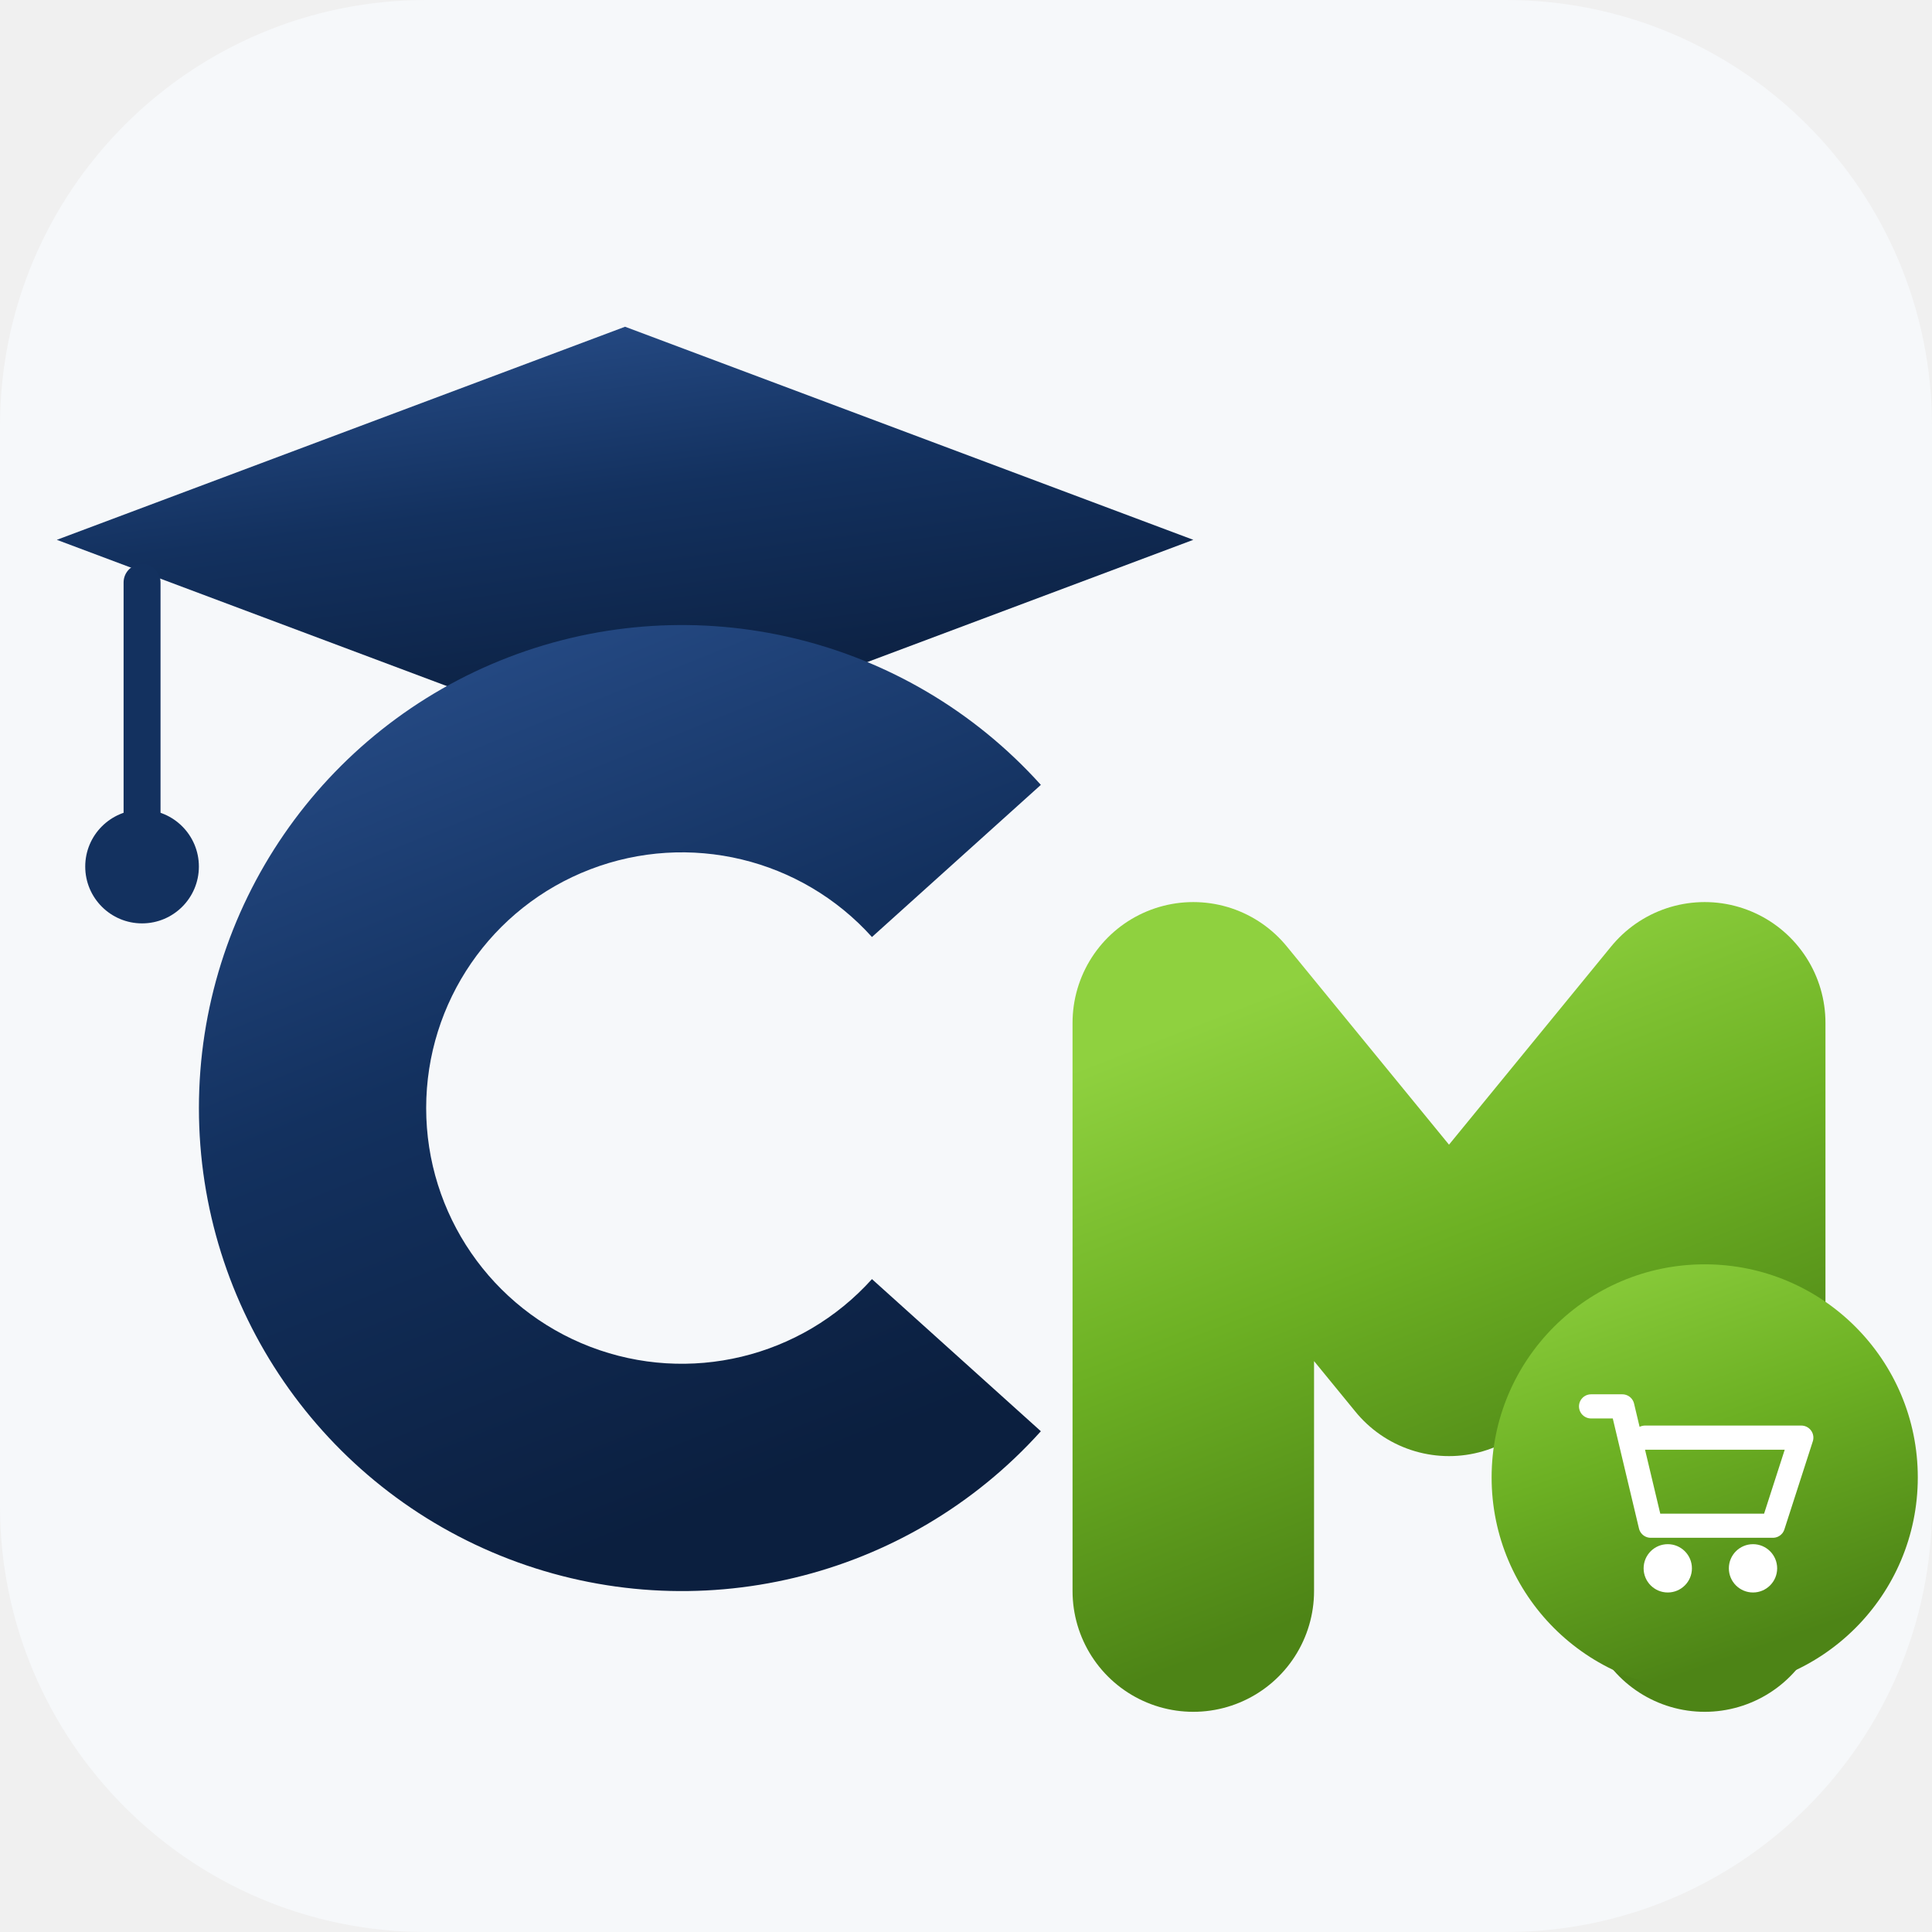
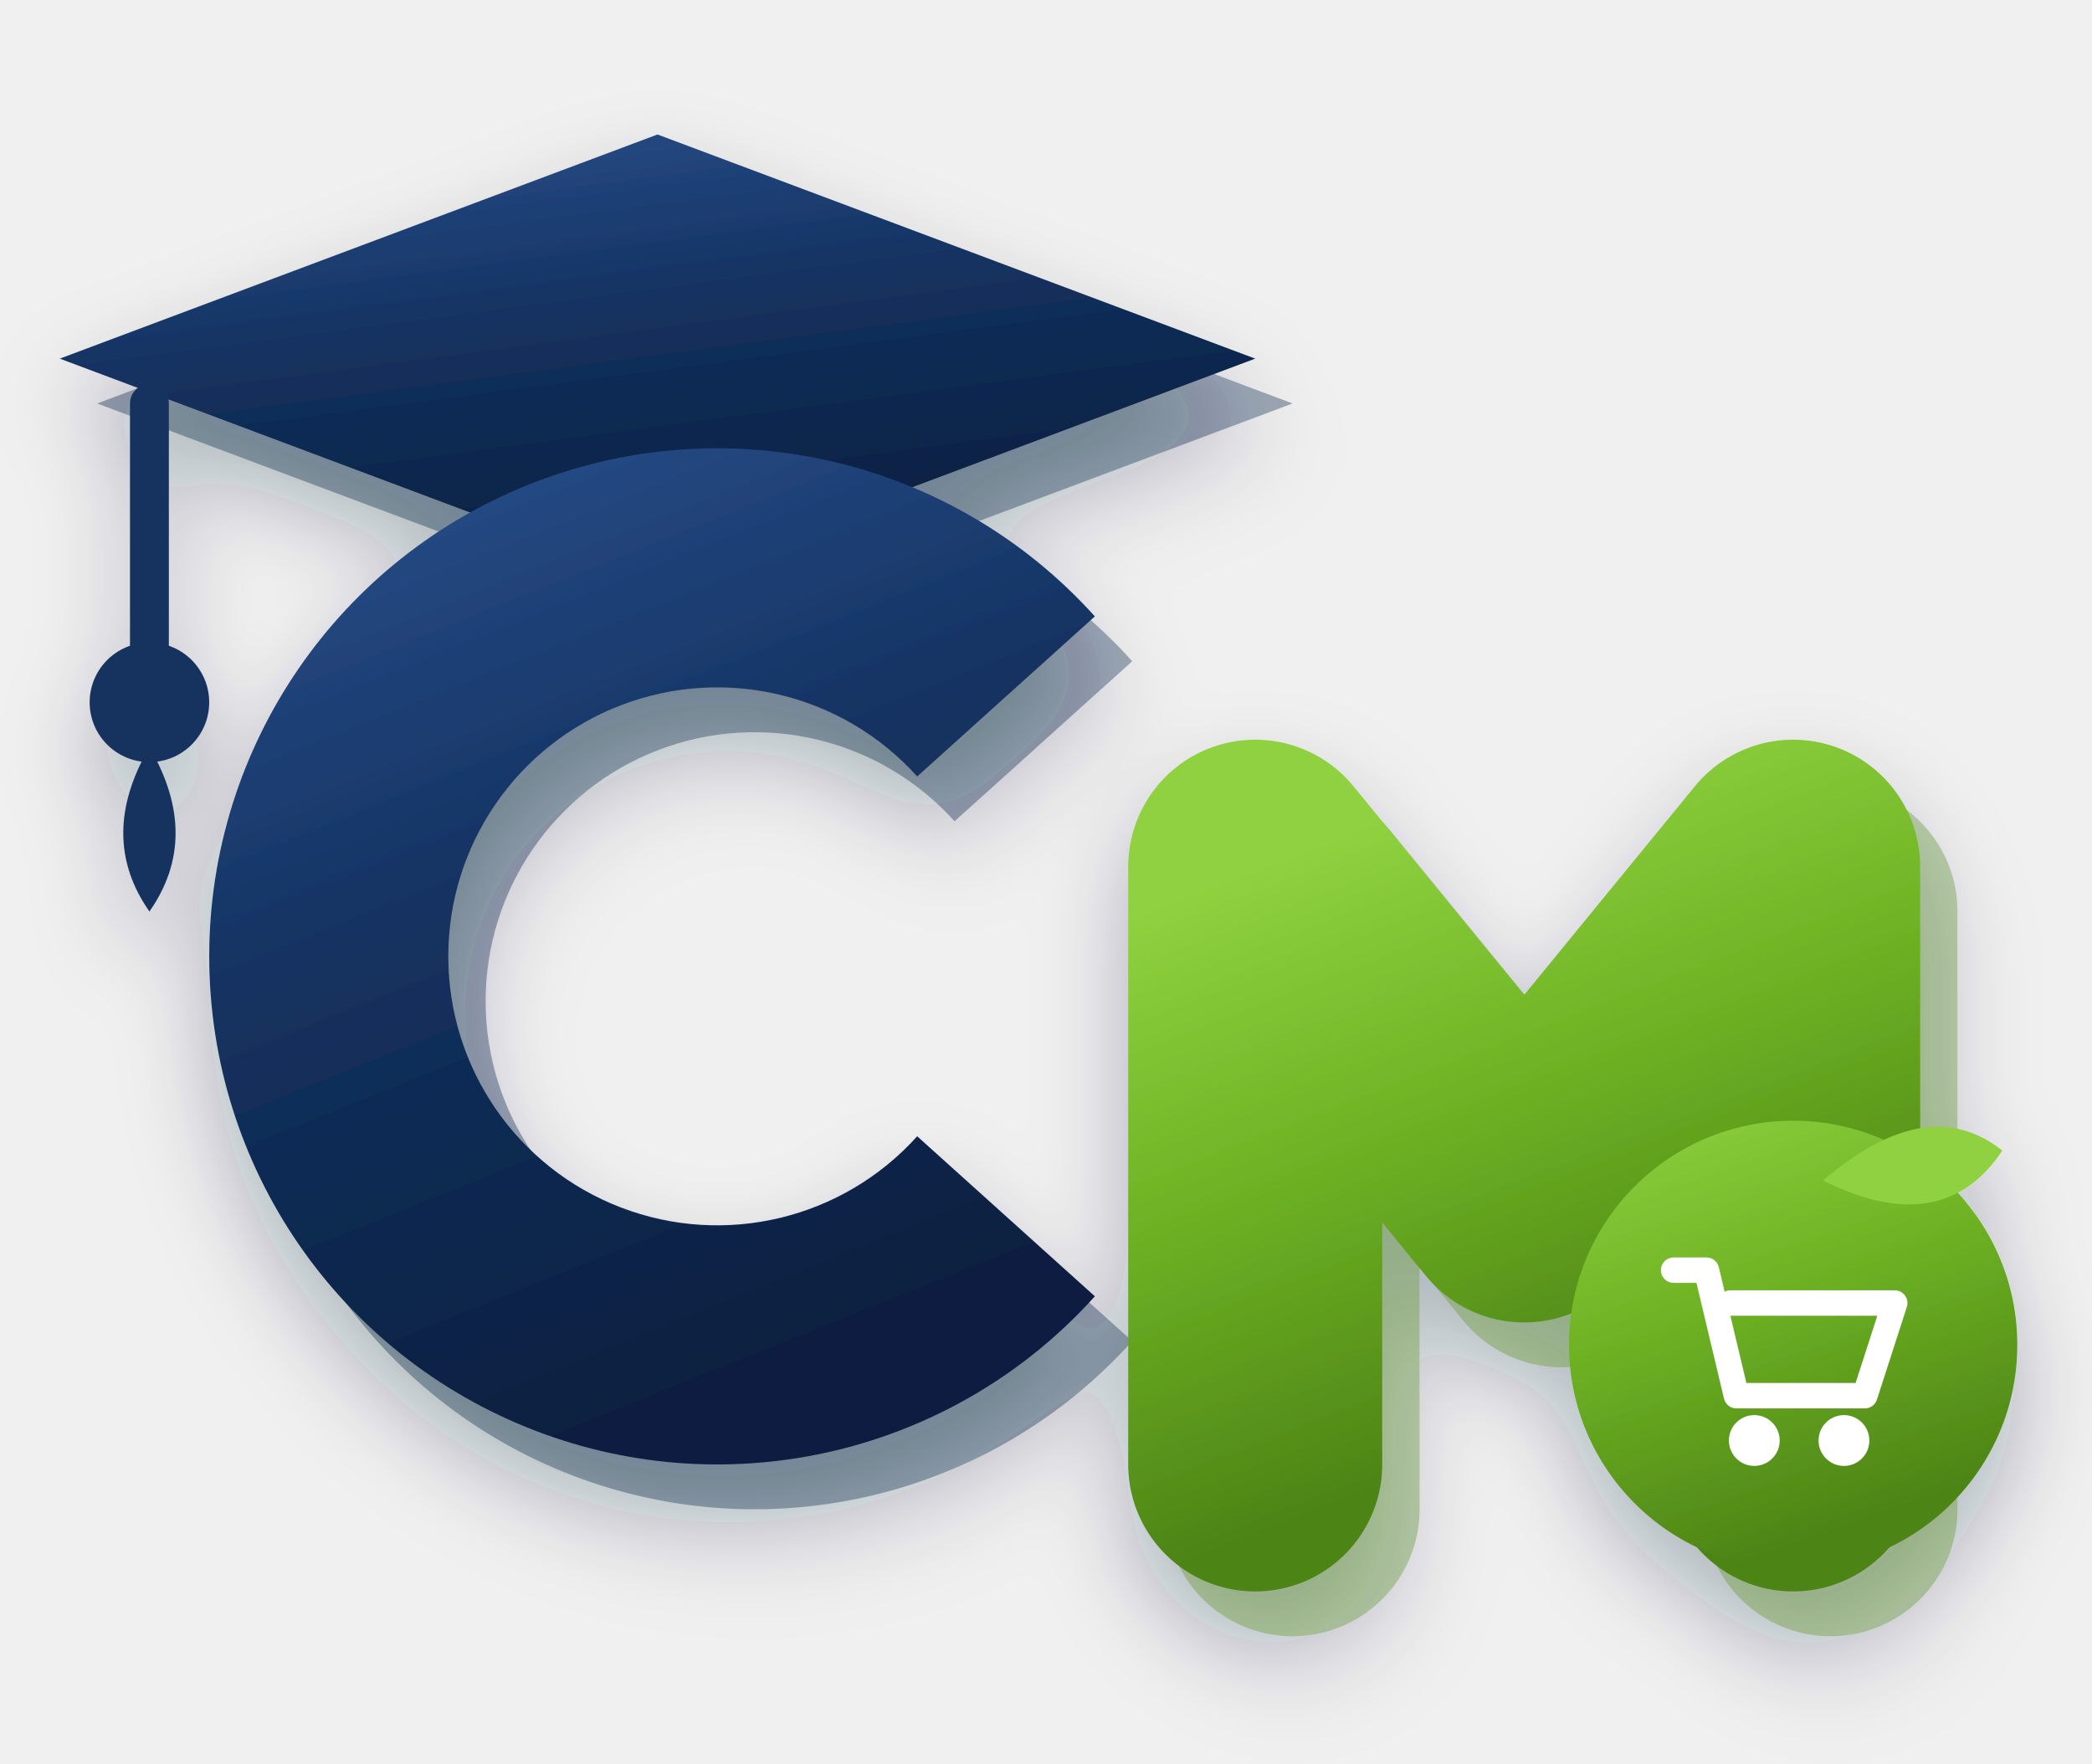
- <svg xmlns="http://www.w3.org/2000/svg" viewBox="0 0 136 136">
+ <svg xmlns="http://www.w3.org/2000/svg" viewBox="0 0 140 118">
  <defs>
    <linearGradient id="n" x1="0" y1="0" x2="0.35" y2="1">
      <stop offset="0" stop-color="#2b5290" />
      <stop offset="0.5" stop-color="#13315f" />
      <stop offset="1" stop-color="#0b1f3f" />
    </linearGradient>
    <linearGradient id="g" x1="0" y1="0" x2="0.35" y2="1">
      <stop offset="0" stop-color="#8fd13f" />
      <stop offset="0.5" stop-color="#6cb023" />
      <stop offset="1" stop-color="#4d8416" />
    </linearGradient>
+     <filter id="sh" x="-25%" y="-25%" width="150%" height="150%">
+       <feDropShadow dx="0" dy="3" stdDeviation="3" flood-color="#0b1f3f" flood-opacity="0.28" />
+     </filter>
  </defs>
-   <rect width="136" height="136" rx="30" fill="#f6f8fa" />
-   <g transform="translate(0,14)">
+   <g filter="url(#sh)">
+     <g transform="translate(2.5,3)" opacity="0.35">
+       <path d="M73.27 41.25 A34 34 0 1 0 73.27 86.75 L61.38 76.04 A18 18 0 1 1 61.38 51.96 Z" fill="#0b1f3f" />
+       <path d="M44 9 L84 24 L44 39 L4 24 Z" fill="#0b1f3f" />
+       <path d="M84 98 L84 58 L102 80 L120 58 L120 98" fill="none" stroke="#4d8416" stroke-width="17" stroke-linecap="round" stroke-linejoin="round" />
+     </g>
    <path d="M44 9 L84 24 L44 39 L4 24 Z" fill="url(#n)" />
    <path d="M10 27 L10 44" stroke="#13315f" stroke-width="2.6" stroke-linecap="round" />
    <circle cx="10" cy="47" r="4" fill="#13315f" />
+     <path d="M10 50 q-3.5 6 0 11 q3.5-5 0-11 Z" fill="#13315f" />
    <path d="M73.27 41.25 A34 34 0 1 0 73.27 86.75 L61.38 76.04 A18 18 0 1 1 61.38 51.96 Z" fill="url(#n)" />
    <path d="M84 98 L84 58 L102 80 L120 58 L120 98" fill="none" stroke="url(#g)" stroke-width="17" stroke-linecap="round" stroke-linejoin="round" />
    <circle cx="120" cy="90" r="15" fill="url(#g)" />
+     <path d="M122 79 q7-6 12-2 q-4 6-12 2 Z" fill="#8fd13f" />
    <path d="M112 85 h2.2 l2 8.4 h8.6 l2-6.2 h-11" stroke="#fff" stroke-width="1.7" fill="none" stroke-linecap="round" stroke-linejoin="round" />
    <circle cx="117.4" cy="96.4" r="1.7" fill="#fff" />
    <circle cx="123.4" cy="96.4" r="1.7" fill="#fff" />
  </g>
</svg>
